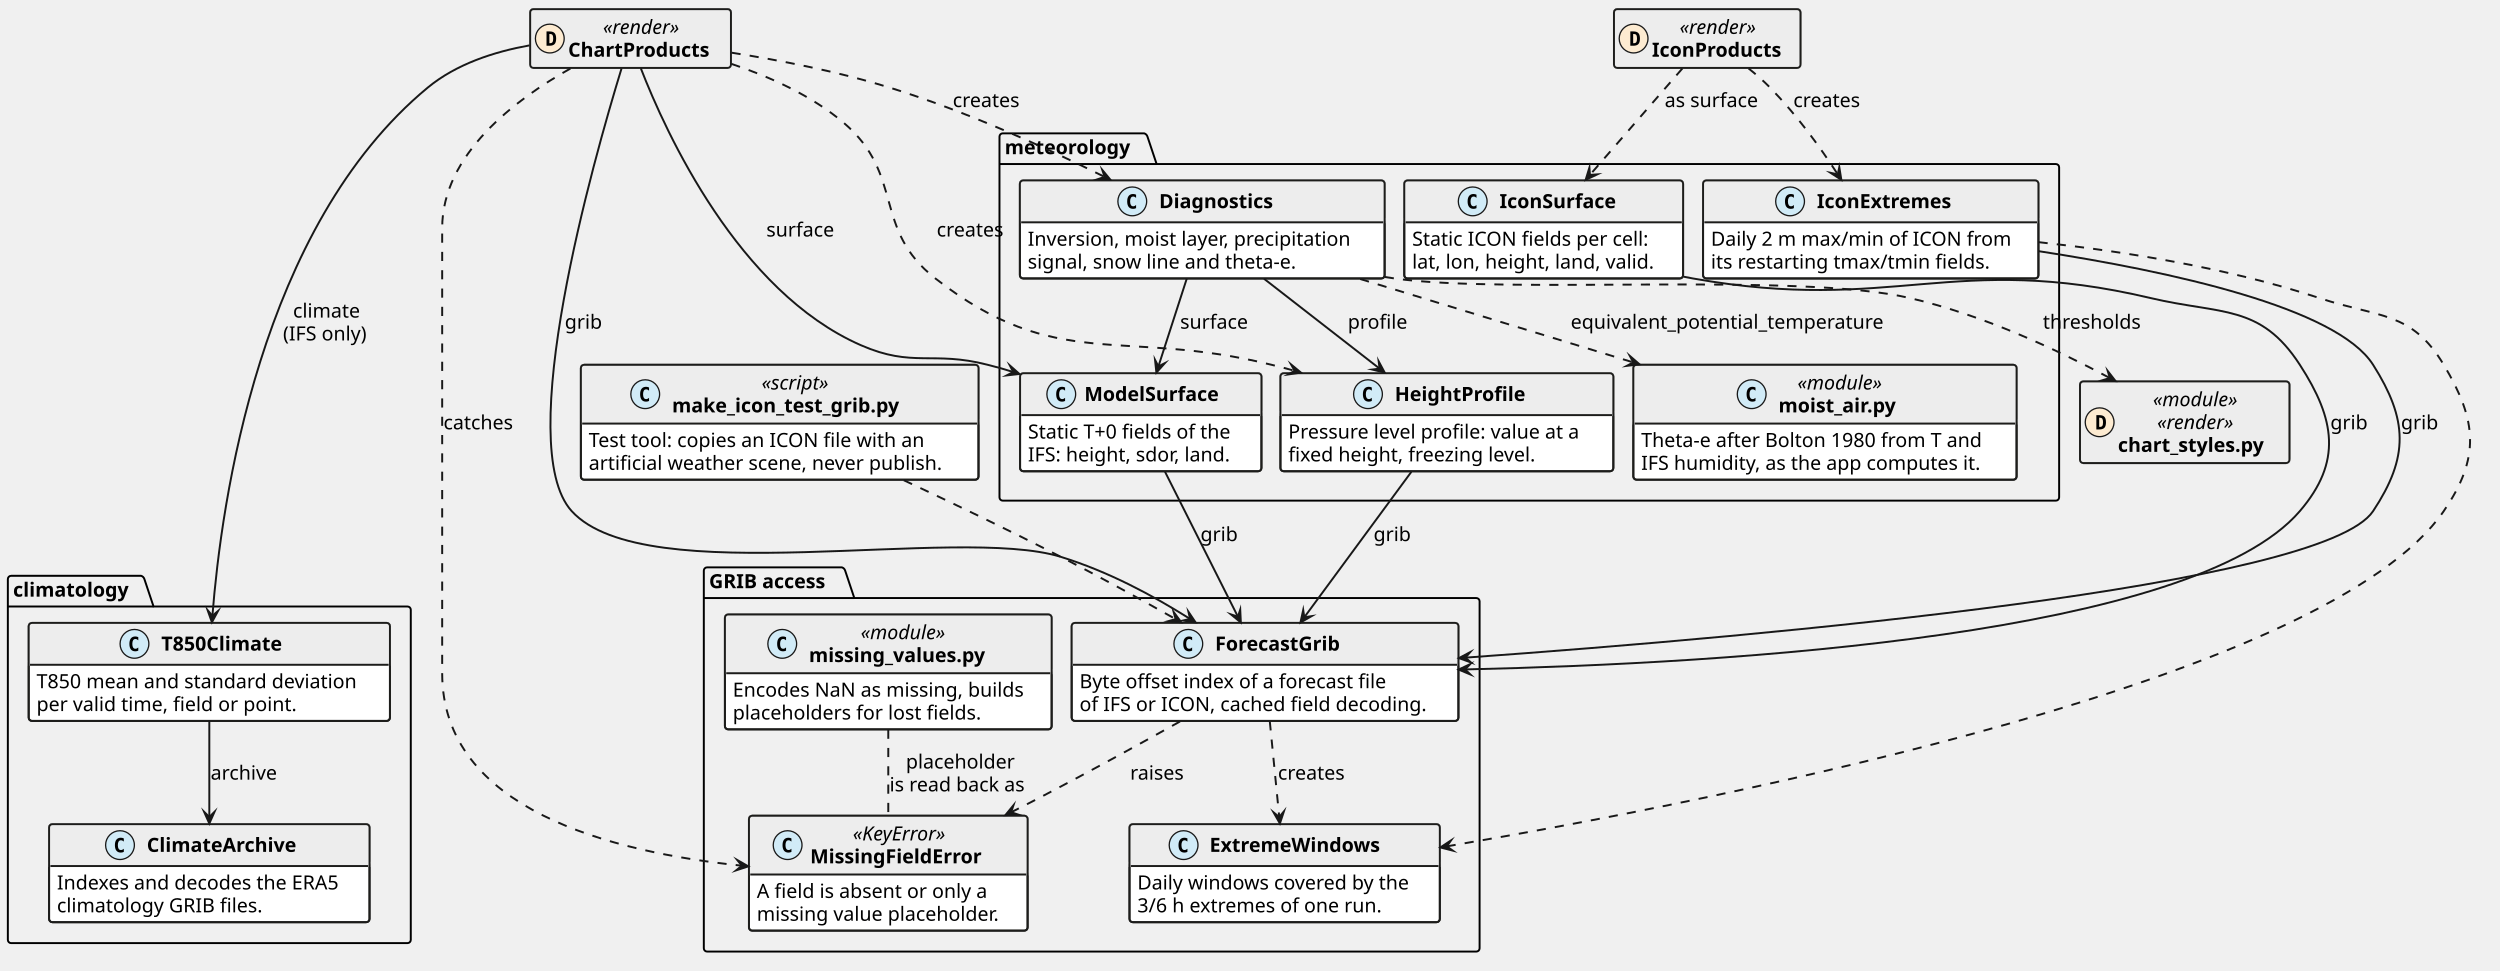
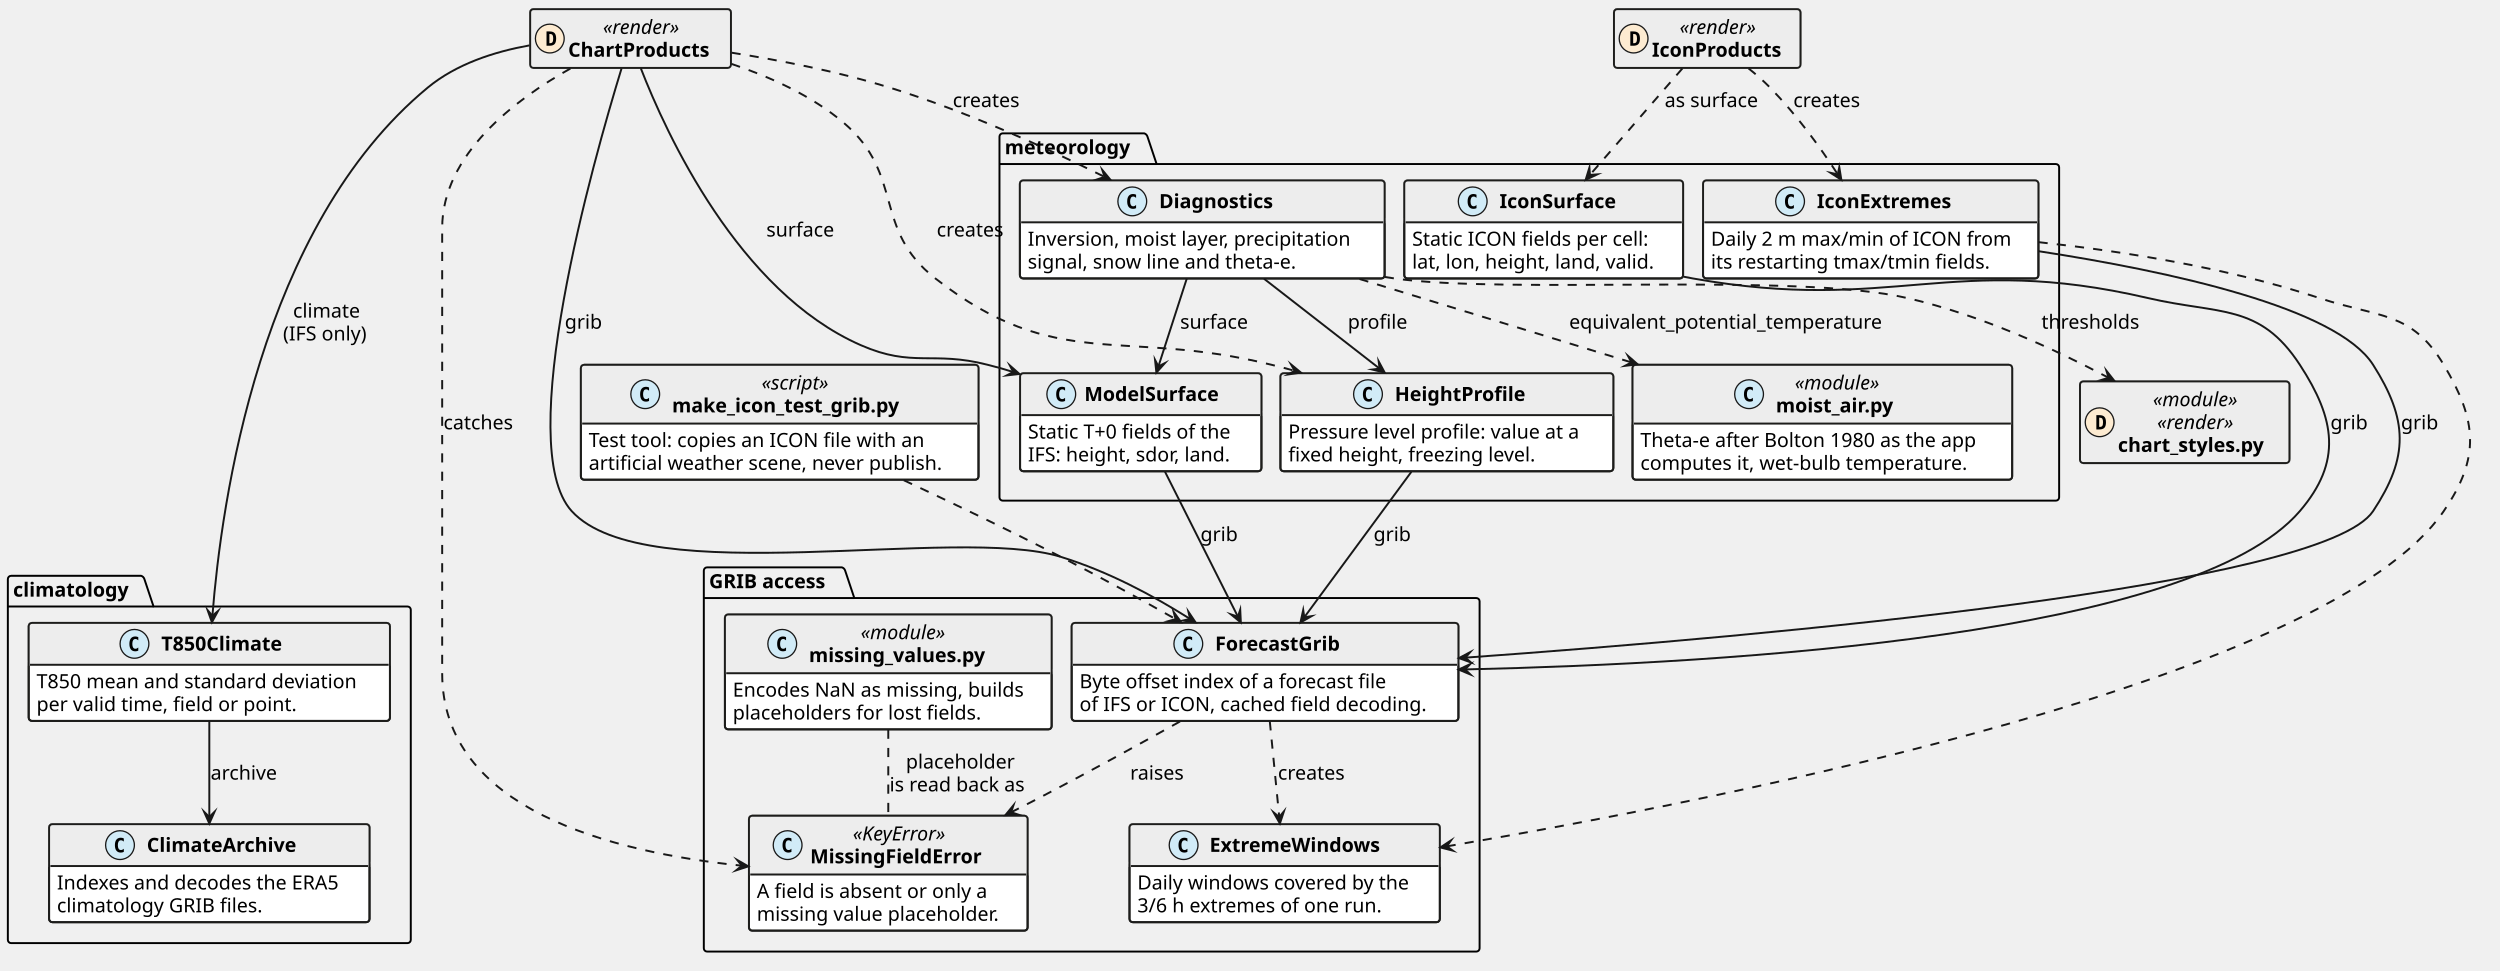
<svg xmlns="http://www.w3.org/2000/svg" version="1.1" data-diagram-type="CLASS" style="width:1911px;height:742px;background:#FFFFFF;" width="1911px" height="742px" viewBox="0 0 1911 742" zoomAndPan="magnify" preserveAspectRatio="none" contentStyleType="text/css">
  <defs />
  <g font-family="sans-serif" lengthAdjust="spacing">
    <g class="cluster" data-qualified-name="GRIB access" id="ent0002" data-source-line="48">
      <path d="M540.5,433.69 L643.534,433.69 A3.75,3.75 0 0 1 646.034,436.19 L653.034,457.151 L1128.5,457.151 A2.5,2.5 0 0 1 1131,459.651 L1131,724.88 A2.5,2.5 0 0 1 1128.5,727.38 L540.5,727.38 A2.5,2.5 0 0 1 538,724.88 L538,436.19 A2.5,2.5 0 0 1 540.5,433.69" style="stroke:#000;stroke-width:1.5;" fill="none" />
      <line x1="538" y1="457.151" x2="653.034" y2="457.151" style="stroke:#000;stroke-width:1.5;" />
      <text x="542" y="449.613" fill="#000" font-size="15" textLength="102.034" font-weight="700">GRIB access</text>
    </g>
    <g class="cluster" data-qualified-name="meteorology" id="ent0007" data-source-line="66">
      <path d="M766.5,101.93 L874.617,101.93 A3.75,3.75 0 0 1 877.117,104.43 L884.117,125.391 L1571.5,125.391 A2.5,2.5 0 0 1 1574,127.891 L1574,380.19 A2.5,2.5 0 0 1 1571.5,382.69 L766.5,382.69 A2.5,2.5 0 0 1 764,380.19 L764,104.43 A2.5,2.5 0 0 1 766.5,101.93" style="stroke:#000;stroke-width:1.5;" fill="none" />
      <line x1="764" y1="125.391" x2="884.117" y2="125.391" style="stroke:#000;stroke-width:1.5;" />
      <text x="768" y="117.853" fill="#000" font-size="15" textLength="107.117" font-weight="700">meteorology</text>
    </g>
    <g class="cluster" data-qualified-name="climatology" id="ent0014" data-source-line="92">
      <path d="M8.5,440.15 L107.864,440.15 A3.75,3.75 0 0 1 110.364,442.65 L117.364,463.611 L311.5,463.611 A2.5,2.5 0 0 1 314,466.111 L314,718.42 A2.5,2.5 0 0 1 311.5,720.92 L8.5,720.92 A2.5,2.5 0 0 1 6,718.42 L6,442.65 A2.5,2.5 0 0 1 8.5,440.15" style="stroke:#000;stroke-width:1.5;" fill="none" />
      <line x1="6" y1="463.611" x2="117.364" y2="463.611" style="stroke:#000;stroke-width:1.5;" />
      <text x="10" y="456.073" fill="#000" font-size="15" textLength="98.364" font-weight="700">climatology</text>
    </g>
    <g class="entity" data-qualified-name="GRIB access.ForecastGrib" id="ent0003" data-source-line="49">
      <rect x="819.18" y="476.15" width="295.645" height="74.922" fill="#FFF" style="stroke:#1D1D1B;stroke-width:1.5;" rx="2.5" ry="2.5" />
      <rect x="819.18" y="476.15" width="295.645" height="32" fill="#EDEDED" style="stroke:#EDEDED;stroke-width:1.5;" rx="2.5" ry="2.5" />
      <rect x="819.18" y="505.65" width="295.645" height="2.5" fill="#EDEDED" style="stroke:#EDEDED;stroke-width:1.5;" />
      <rect x="819.18" y="476.15" width="295.645" height="74.922" fill="none" style="stroke:#1D1D1B;stroke-width:1.5;" rx="2.5" ry="2.5" />
      <ellipse cx="908.341" cy="492.15" rx="11" ry="11" fill="#D1EBF7" style="stroke:#181818;stroke-width:1;" />
      <path d="M911.263,497.338 Q910.747,497.603 910.185,497.728 Q909.622,497.869 908.997,497.869 Q906.778,497.869 905.607,496.416 Q904.45,494.947 904.45,492.197 Q904.45,489.431 905.607,487.978 Q906.778,486.509 908.997,486.509 Q909.622,486.509 910.185,486.65 Q910.763,486.775 911.263,487.041 L911.263,489.447 Q910.7,488.931 910.169,488.697 Q909.653,488.463 909.091,488.463 Q907.919,488.463 907.31,489.4 Q906.7,490.338 906.7,492.197 Q906.7,494.041 907.31,494.978 Q907.919,495.916 909.091,495.916 Q909.653,495.916 910.169,495.681 Q910.7,495.447 911.263,494.931 L911.263,497.338 Z " fill="#000" />
      <text x="928.841" y="497.343" fill="#000" font-size="15" textLength="108.823" font-weight="700">ForecastGrib</text>
      <line x1="820.18" y1="508.15" x2="1113.825" y2="508.15" style="stroke:#1D1D1B;stroke-width:1.5;" />
      <text x="825.18" y="526.073" fill="#000" font-size="15" textLength="254.333">Byte offset index of a forecast file</text>
      <text x="825.18" y="543.534" fill="#000" font-size="15" textLength="283.645">of IFS or ICON, cached field decoding.</text>
    </g>
    <g class="entity" data-qualified-name="GRIB access.ExtremeWindows" id="ent0004" data-source-line="53">
      <rect x="863.39" y="630" width="237.212" height="74.922" fill="#FFF" style="stroke:#1D1D1B;stroke-width:1.5;" rx="2.5" ry="2.5" />
      <rect x="863.39" y="630" width="237.212" height="32" fill="#EDEDED" style="stroke:#EDEDED;stroke-width:1.5;" rx="2.5" ry="2.5" />
      <rect x="863.39" y="659.5" width="237.212" height="2.5" fill="#EDEDED" style="stroke:#EDEDED;stroke-width:1.5;" />
      <rect x="863.39" y="630" width="237.212" height="74.922" fill="none" style="stroke:#1D1D1B;stroke-width:1.5;" rx="2.5" ry="2.5" />
      <ellipse cx="904.739" cy="646" rx="11" ry="11" fill="#D1EBF7" style="stroke:#181818;stroke-width:1;" />
      <path d="M907.66,651.188 Q907.145,651.453 906.582,651.578 Q906.02,651.719 905.395,651.719 Q903.176,651.719 902.004,650.266 Q900.848,648.797 900.848,646.047 Q900.848,643.281 902.004,641.828 Q903.176,640.359 905.395,640.359 Q906.02,640.359 906.582,640.5 Q907.16,640.625 907.66,640.891 L907.66,643.297 Q907.098,642.781 906.567,642.547 Q906.051,642.313 905.489,642.313 Q904.317,642.313 903.707,643.25 Q903.098,644.188 903.098,646.047 Q903.098,647.891 903.707,648.828 Q904.317,649.766 905.489,649.766 Q906.051,649.766 906.567,649.531 Q907.098,649.297 907.66,648.781 L907.66,651.188 Z " fill="#000" />
      <text x="924.594" y="651.193" fill="#000" font-size="15" textLength="146.66" font-weight="700">ExtremeWindows</text>
      <line x1="864.39" y1="662" x2="1099.602" y2="662" style="stroke:#1D1D1B;stroke-width:1.5;" />
      <text x="869.39" y="679.923" fill="#000" font-size="15" textLength="225.212">Daily windows covered by the</text>
      <text x="869.39" y="697.384" fill="#000" font-size="15" textLength="200.845">3/6 h extremes of one run.</text>
    </g>
    <g class="entity" data-qualified-name="GRIB access.MissingFieldError" id="ent0005" data-source-line="57">
      <rect x="572.5" y="623.54" width="213.006" height="87.844" fill="#FFF" style="stroke:#1D1D1B;stroke-width:1.5;" rx="2.5" ry="2.5" />
      <rect x="572.5" y="623.54" width="213.006" height="44.922" fill="#EDEDED" style="stroke:#EDEDED;stroke-width:1.5;" rx="2.5" ry="2.5" />
      <rect x="572.5" y="665.962" width="213.006" height="2.5" fill="#EDEDED" style="stroke:#EDEDED;stroke-width:1.5;" />
      <rect x="572.5" y="623.54" width="213.006" height="87.844" fill="none" style="stroke:#1D1D1B;stroke-width:1.5;" rx="2.5" ry="2.5" />
      <ellipse cx="602.052" cy="646.001" rx="11" ry="11" fill="#D1EBF7" style="stroke:#181818;stroke-width:1;" />
      <path d="M604.974,651.188 Q604.459,651.454 603.896,651.579 Q603.334,651.72 602.709,651.72 Q600.49,651.72 599.318,650.267 Q598.162,648.798 598.162,646.048 Q598.162,643.282 599.318,641.829 Q600.49,640.36 602.709,640.36 Q603.334,640.36 603.896,640.501 Q604.474,640.626 604.974,640.892 L604.974,643.298 Q604.412,642.782 603.881,642.548 Q603.365,642.313 602.802,642.313 Q601.631,642.313 601.021,643.251 Q600.412,644.188 600.412,646.048 Q600.412,647.892 601.021,648.829 Q601.631,649.767 602.802,649.767 Q603.365,649.767 603.881,649.532 Q604.412,649.298 604.974,648.782 L604.974,651.188 Z " fill="#000" />
      <text x="651.894" y="642.463" fill="#000" font-size="15" textLength="83.452" font-style="italic">«KeyError»</text>
      <text x="619.286" y="659.924" fill="#000" font-size="15" textLength="148.667" font-weight="700">MissingFieldError</text>
      <line x1="573.5" y1="668.462" x2="784.506" y2="668.462" style="stroke:#1D1D1B;stroke-width:1.5;" />
      <text x="578.5" y="686.385" fill="#000" font-size="15" textLength="190.627">A field is absent or only a</text>
      <text x="578.5" y="703.846" fill="#000" font-size="15" textLength="201.006">missing value placeholder.</text>
    </g>
    <g class="entity" data-qualified-name="GRIB access.missing_values" id="ent0006" data-source-line="61">
      <rect x="554.12" y="469.69" width="249.759" height="87.844" fill="#FFF" style="stroke:#1D1D1B;stroke-width:1.5;" rx="2.5" ry="2.5" />
      <rect x="554.12" y="469.69" width="249.759" height="44.922" fill="#EDEDED" style="stroke:#EDEDED;stroke-width:1.5;" rx="2.5" ry="2.5" />
      <rect x="554.12" y="512.112" width="249.759" height="2.5" fill="#EDEDED" style="stroke:#EDEDED;stroke-width:1.5;" />
      <rect x="554.12" y="469.69" width="249.759" height="87.844" fill="none" style="stroke:#1D1D1B;stroke-width:1.5;" rx="2.5" ry="2.5" />
      <ellipse cx="597.937" cy="492.151" rx="11" ry="11" fill="#D1EBF7" style="stroke:#181818;stroke-width:1;" />
      <path d="M600.859,497.338 Q600.343,497.604 599.781,497.729 Q599.218,497.87 598.593,497.87 Q596.375,497.87 595.203,496.417 Q594.047,494.948 594.047,492.198 Q594.047,489.432 595.203,487.979 Q596.375,486.51 598.593,486.51 Q599.218,486.51 599.781,486.651 Q600.359,486.776 600.859,487.042 L600.859,489.448 Q600.297,488.932 599.765,488.698 Q599.25,488.463 598.687,488.463 Q597.515,488.463 596.906,489.401 Q596.297,490.338 596.297,492.198 Q596.297,494.042 596.906,494.979 Q597.515,495.917 598.687,495.917 Q599.25,495.917 599.765,495.682 Q600.297,495.448 600.859,494.932 L600.859,497.338 Z " fill="#000" />
      <text x="657.917" y="488.613" fill="#000" font-size="15" textLength="74.568" font-style="italic">«module»</text>
      <text x="618.341" y="506.074" fill="#000" font-size="15" textLength="153.721" font-weight="700">missing_values.py</text>
      <line x1="555.12" y1="514.612" x2="802.879" y2="514.612" style="stroke:#1D1D1B;stroke-width:1.5;" />
      <text x="560.12" y="532.535" fill="#000" font-size="15" textLength="237.759">Encodes NaN as missing, builds</text>
      <text x="560.12" y="549.996" fill="#000" font-size="15" textLength="202.859">placeholders for lost fields.</text>
    </g>
    <g class="entity" data-qualified-name="meteorology.ModelSurface" id="ent0008" data-source-line="67">
      <rect x="779.75" y="285.31" width="184.493" height="74.922" fill="#FFF" style="stroke:#1D1D1B;stroke-width:1.5;" rx="2.5" ry="2.5" />
      <rect x="779.75" y="285.31" width="184.493" height="32" fill="#EDEDED" style="stroke:#EDEDED;stroke-width:1.5;" rx="2.5" ry="2.5" />
      <rect x="779.75" y="314.81" width="184.493" height="2.5" fill="#EDEDED" style="stroke:#EDEDED;stroke-width:1.5;" />
      <rect x="779.75" y="285.31" width="184.493" height="74.922" fill="none" style="stroke:#1D1D1B;stroke-width:1.5;" rx="2.5" ry="2.5" />
      <ellipse cx="811.227" cy="301.31" rx="11" ry="11" fill="#D1EBF7" style="stroke:#181818;stroke-width:1;" />
      <path d="M814.149,306.498 Q813.634,306.763 813.071,306.888 Q812.509,307.029 811.884,307.029 Q809.665,307.029 808.493,305.576 Q807.337,304.107 807.337,301.357 Q807.337,298.591 808.493,297.138 Q809.665,295.669 811.884,295.669 Q812.509,295.669 813.071,295.81 Q813.649,295.935 814.149,296.201 L814.149,298.607 Q813.587,298.091 813.055,297.857 Q812.54,297.623 811.977,297.623 Q810.805,297.623 810.196,298.56 Q809.587,299.498 809.587,301.357 Q809.587,303.201 810.196,304.138 Q810.805,305.076 811.977,305.076 Q812.54,305.076 813.055,304.841 Q813.587,304.607 814.149,304.091 L814.149,306.498 Z " fill="#000" />
      <text x="828.889" y="306.503" fill="#000" font-size="15" textLength="115.876" font-weight="700">ModelSurface</text>
      <line x1="780.75" y1="317.31" x2="963.243" y2="317.31" style="stroke:#1D1D1B;stroke-width:1.5;" />
      <text x="785.75" y="335.233" fill="#000" font-size="15" textLength="172.493">Static T+0 fields of the</text>
      <text x="785.75" y="352.694" fill="#000" font-size="15" textLength="169.116">IFS: height, sdor, land.</text>
    </g>
    <g class="entity" data-qualified-name="meteorology.IconSurface" id="ent0009" data-source-line="71">
      <rect x="1073.43" y="137.93" width="213.13" height="74.922" fill="#FFF" style="stroke:#1D1D1B;stroke-width:1.5;" rx="2.5" ry="2.5" />
      <rect x="1073.43" y="137.93" width="213.13" height="32" fill="#EDEDED" style="stroke:#EDEDED;stroke-width:1.5;" rx="2.5" ry="2.5" />
      <rect x="1073.43" y="167.43" width="213.13" height="2.5" fill="#EDEDED" style="stroke:#EDEDED;stroke-width:1.5;" />
      <rect x="1073.43" y="137.93" width="213.13" height="74.922" fill="none" style="stroke:#1D1D1B;stroke-width:1.5;" rx="2.5" ry="2.5" />
      <ellipse cx="1125.721" cy="153.93" rx="11" ry="11" fill="#D1EBF7" style="stroke:#181818;stroke-width:1;" />
      <path d="M1128.643,159.117 Q1128.127,159.383 1127.565,159.508 Q1127.002,159.649 1126.377,159.649 Q1124.158,159.649 1122.986,158.196 Q1121.83,156.727 1121.83,153.977 Q1121.83,151.211 1122.986,149.758 Q1124.158,148.289 1126.377,148.289 Q1127.002,148.289 1127.565,148.43 Q1128.143,148.555 1128.643,148.821 L1128.643,151.227 Q1128.08,150.711 1127.549,150.477 Q1127.033,150.242 1126.471,150.242 Q1125.299,150.242 1124.69,151.18 Q1124.08,152.117 1124.08,153.977 Q1124.08,155.821 1124.69,156.758 Q1125.299,157.696 1126.471,157.696 Q1127.033,157.696 1127.549,157.461 Q1128.08,157.227 1128.643,156.711 L1128.643,159.117 Z " fill="#000" />
      <text x="1146.221" y="159.123" fill="#000" font-size="15" textLength="100.049" font-weight="700">IconSurface</text>
      <line x1="1074.43" y1="169.93" x2="1285.56" y2="169.93" style="stroke:#1D1D1B;stroke-width:1.5;" />
      <text x="1079.43" y="187.853" fill="#000" font-size="15" textLength="195.85">Static ICON fields per cell:</text>
      <text x="1079.43" y="205.314" fill="#000" font-size="15" textLength="201.13">lat, lon, height, land, valid.</text>
    </g>
    <g class="entity" data-qualified-name="meteorology.HeightProfile" id="ent0010" data-source-line="75">
      <rect x="978.76" y="285.31" width="254.483" height="74.922" fill="#FFF" style="stroke:#1D1D1B;stroke-width:1.5;" rx="2.5" ry="2.5" />
      <rect x="978.76" y="285.31" width="254.483" height="32" fill="#EDEDED" style="stroke:#EDEDED;stroke-width:1.5;" rx="2.5" ry="2.5" />
      <rect x="978.76" y="314.81" width="254.483" height="2.5" fill="#EDEDED" style="stroke:#EDEDED;stroke-width:1.5;" />
      <rect x="978.76" y="285.31" width="254.483" height="74.922" fill="none" style="stroke:#1D1D1B;stroke-width:1.5;" rx="2.5" ry="2.5" />
      <ellipse cx="1045.685" cy="301.31" rx="11" ry="11" fill="#D1EBF7" style="stroke:#181818;stroke-width:1;" />
      <path d="M1048.606,306.498 Q1048.091,306.763 1047.528,306.888 Q1046.966,307.029 1046.341,307.029 Q1044.122,307.029 1042.95,305.576 Q1041.794,304.107 1041.794,301.357 Q1041.794,298.591 1042.95,297.138 Q1044.122,295.669 1046.341,295.669 Q1046.966,295.669 1047.528,295.81 Q1048.106,295.935 1048.606,296.201 L1048.606,298.607 Q1048.044,298.091 1047.513,297.857 Q1046.997,297.623 1046.435,297.623 Q1045.263,297.623 1044.653,298.56 Q1044.044,299.498 1044.044,301.357 Q1044.044,303.201 1044.653,304.138 Q1045.263,305.076 1046.435,305.076 Q1046.997,305.076 1047.513,304.841 Q1048.044,304.607 1048.606,304.091 L1048.606,306.498 Z " fill="#000" />
      <text x="1066.185" y="306.503" fill="#000" font-size="15" textLength="112.134" font-weight="700">HeightProfile</text>
      <line x1="979.76" y1="317.31" x2="1232.243" y2="317.31" style="stroke:#1D1D1B;stroke-width:1.5;" />
      <text x="984.76" y="335.233" fill="#000" font-size="15" textLength="242.483">Pressure level profile: value at a</text>
      <text x="984.76" y="352.694" fill="#000" font-size="15" textLength="205.371">fixed height, freezing level.</text>
    </g>
    <g class="entity" data-qualified-name="meteorology.Diagnostics" id="ent0011" data-source-line="79">
      <rect x="779.59" y="137.93" width="278.821" height="74.922" fill="#FFF" style="stroke:#1D1D1B;stroke-width:1.5;" rx="2.5" ry="2.5" />
      <rect x="779.59" y="137.93" width="278.821" height="32" fill="#EDEDED" style="stroke:#EDEDED;stroke-width:1.5;" rx="2.5" ry="2.5" />
      <rect x="779.59" y="167.43" width="278.821" height="2.5" fill="#EDEDED" style="stroke:#EDEDED;stroke-width:1.5;" />
      <rect x="779.59" y="137.93" width="278.821" height="74.922" fill="none" style="stroke:#1D1D1B;stroke-width:1.5;" rx="2.5" ry="2.5" />
      <ellipse cx="865.503" cy="153.93" rx="11" ry="11" fill="#D1EBF7" style="stroke:#181818;stroke-width:1;" />
      <path d="M868.424,159.117 Q867.909,159.383 867.346,159.508 Q866.784,159.649 866.159,159.649 Q863.94,159.649 862.768,158.196 Q861.612,156.727 861.612,153.977 Q861.612,151.211 862.768,149.758 Q863.94,148.289 866.159,148.289 Q866.784,148.289 867.346,148.43 Q867.924,148.555 868.424,148.821 L868.424,151.227 Q867.862,150.711 867.331,150.477 Q866.815,150.242 866.253,150.242 Q865.081,150.242 864.471,151.18 Q863.862,152.117 863.862,153.977 Q863.862,155.821 864.471,156.758 Q865.081,157.696 866.253,157.696 Q866.815,157.696 867.331,157.461 Q867.862,157.227 868.424,156.711 L868.424,159.117 Z " fill="#000" />
      <text x="886.003" y="159.123" fill="#000" font-size="15" textLength="98.496" font-weight="700">Diagnostics</text>
      <line x1="780.59" y1="169.93" x2="1057.411" y2="169.93" style="stroke:#1D1D1B;stroke-width:1.5;" />
      <text x="785.59" y="187.853" fill="#000" font-size="15" textLength="266.821">Inversion, moist layer, precipitation</text>
      <text x="785.59" y="205.314" fill="#000" font-size="15" textLength="221.367">signal, snow line and theta-e.</text>
    </g>
    <g class="entity" data-qualified-name="meteorology.moist_air" id="ent0012" data-source-line="83">
-       <rect x="1248.52" y="278.85" width="292.964" height="87.844" fill="#FFF" style="stroke:#1D1D1B;stroke-width:1.5;" rx="2.5" ry="2.5" />
-       <rect x="1248.52" y="278.85" width="292.964" height="44.922" fill="#EDEDED" style="stroke:#EDEDED;stroke-width:1.5;" rx="2.5" ry="2.5" />
-       <rect x="1248.52" y="321.272" width="292.964" height="2.5" fill="#EDEDED" style="stroke:#EDEDED;stroke-width:1.5;" />
-       <rect x="1248.52" y="278.85" width="292.964" height="87.844" fill="none" style="stroke:#1D1D1B;stroke-width:1.5;" rx="2.5" ry="2.5" />
-       <ellipse cx="1338.977" cy="301.311" rx="11" ry="11" fill="#D1EBF7" style="stroke:#181818;stroke-width:1;" />
-       <path d="M1341.899,306.498 Q1341.384,306.764 1340.821,306.889 Q1340.259,307.03 1339.634,307.03 Q1337.415,307.03 1336.243,305.577 Q1335.087,304.108 1335.087,301.358 Q1335.087,298.592 1336.243,297.139 Q1337.415,295.67 1339.634,295.67 Q1340.259,295.67 1340.821,295.811 Q1341.399,295.936 1341.899,296.202 L1341.899,298.608 Q1341.337,298.092 1340.805,297.858 Q1340.29,297.623 1339.727,297.623 Q1338.555,297.623 1337.946,298.561 Q1337.337,299.498 1337.337,301.358 Q1337.337,303.202 1337.946,304.139 Q1338.555,305.077 1339.727,305.077 Q1340.29,305.077 1340.805,304.842 Q1341.337,304.608 1341.899,304.092 L1341.899,306.498 Z " fill="#000" />
-       <text x="1373.968" y="297.773" fill="#000" font-size="15" textLength="74.568" font-style="italic">«module»</text>
-       <text x="1359.477" y="315.234" fill="#000" font-size="15" textLength="103.55" font-weight="700">moist_air.py</text>
-       <line x1="1249.52" y1="323.772" x2="1540.484" y2="323.772" style="stroke:#1D1D1B;stroke-width:1.5;" />
-       <text x="1254.52" y="341.695" fill="#000" font-size="15" textLength="280.964">Theta-e after Bolton 1980 from T and</text>
-       <text x="1254.52" y="359.156" fill="#000" font-size="15" textLength="280.854">IFS humidity, as the app computes it.</text>
+       <rect x="1247.9" y="278.85" width="290.203" height="87.844" fill="#FFF" style="stroke:#1D1D1B;stroke-width:1.5;" rx="2.5" ry="2.5" />
+       <rect x="1247.9" y="278.85" width="290.203" height="44.922" fill="#EDEDED" style="stroke:#EDEDED;stroke-width:1.5;" rx="2.5" ry="2.5" />
+       <rect x="1247.9" y="321.272" width="290.203" height="2.5" fill="#EDEDED" style="stroke:#EDEDED;stroke-width:1.5;" />
+       <rect x="1247.9" y="278.85" width="290.203" height="87.844" fill="none" style="stroke:#1D1D1B;stroke-width:1.5;" rx="2.5" ry="2.5" />
+       <ellipse cx="1336.977" cy="301.311" rx="11" ry="11" fill="#D1EBF7" style="stroke:#181818;stroke-width:1;" />
+       <path d="M1339.899,306.498 Q1339.383,306.764 1338.82,306.889 Q1338.258,307.03 1337.633,307.03 Q1335.414,307.03 1334.242,305.577 Q1333.086,304.108 1333.086,301.358 Q1333.086,298.592 1334.242,297.139 Q1335.414,295.67 1337.633,295.67 Q1338.258,295.67 1338.82,295.811 Q1339.399,295.936 1339.899,296.202 L1339.899,298.608 Q1339.336,298.092 1338.805,297.858 Q1338.289,297.623 1337.727,297.623 Q1336.555,297.623 1335.945,298.561 Q1335.336,299.498 1335.336,301.358 Q1335.336,303.202 1335.945,304.139 Q1336.555,305.077 1337.727,305.077 Q1338.289,305.077 1338.805,304.842 Q1339.336,304.608 1339.899,304.092 L1339.899,306.498 Z " fill="#000" />
+       <text x="1371.968" y="297.773" fill="#000" font-size="15" textLength="74.568" font-style="italic">«module»</text>
+       <text x="1357.477" y="315.234" fill="#000" font-size="15" textLength="103.55" font-weight="700">moist_air.py</text>
+       <line x1="1248.9" y1="323.772" x2="1537.103" y2="323.772" style="stroke:#1D1D1B;stroke-width:1.5;" />
+       <text x="1253.9" y="341.695" fill="#000" font-size="15" textLength="278.203">Theta-e after Bolton 1980 as the app</text>
+       <text x="1253.9" y="359.156" fill="#000" font-size="15" textLength="268">computes it, wet-bulb temperature.</text>
    </g>
    <g class="entity" data-qualified-name="meteorology.IconExtremes" id="ent0013" data-source-line="87">
      <rect x="1301.82" y="137.93" width="256.358" height="74.922" fill="#FFF" style="stroke:#1D1D1B;stroke-width:1.5;" rx="2.5" ry="2.5" />
      <rect x="1301.82" y="137.93" width="256.358" height="32" fill="#EDEDED" style="stroke:#EDEDED;stroke-width:1.5;" rx="2.5" ry="2.5" />
      <rect x="1301.82" y="167.43" width="256.358" height="2.5" fill="#EDEDED" style="stroke:#EDEDED;stroke-width:1.5;" />
      <rect x="1301.82" y="137.93" width="256.358" height="74.922" fill="none" style="stroke:#1D1D1B;stroke-width:1.5;" rx="2.5" ry="2.5" />
      <ellipse cx="1368.323" cy="153.93" rx="11" ry="11" fill="#D1EBF7" style="stroke:#181818;stroke-width:1;" />
      <path d="M1371.245,159.117 Q1370.73,159.383 1370.167,159.508 Q1369.605,159.649 1368.98,159.649 Q1366.761,159.649 1365.589,158.196 Q1364.433,156.727 1364.433,153.977 Q1364.433,151.211 1365.589,149.758 Q1366.761,148.289 1368.98,148.289 Q1369.605,148.289 1370.167,148.43 Q1370.745,148.555 1371.245,148.821 L1371.245,151.227 Q1370.683,150.711 1370.152,150.477 Q1369.636,150.242 1369.073,150.242 Q1367.902,150.242 1367.292,151.18 Q1366.683,152.117 1366.683,153.977 Q1366.683,155.821 1367.292,156.758 Q1367.902,157.696 1369.073,157.696 Q1369.636,157.696 1370.152,157.461 Q1370.683,157.227 1371.245,156.711 L1371.245,159.117 Z " fill="#000" />
      <text x="1388.823" y="159.123" fill="#000" font-size="15" textLength="114.851" font-weight="700">IconExtremes</text>
      <line x1="1302.82" y1="169.93" x2="1557.178" y2="169.93" style="stroke:#1D1D1B;stroke-width:1.5;" />
      <text x="1307.82" y="187.853" fill="#000" font-size="15" textLength="244.358">Daily 2 m max/min of ICON from</text>
      <text x="1307.82" y="205.314" fill="#000" font-size="15" textLength="228.428">its restarting tmax/tmin fields.</text>
    </g>
    <g class="entity" data-qualified-name="climatology.ClimateArchive" id="ent0015" data-source-line="93">
      <rect x="37.52" y="630" width="244.954" height="74.922" fill="#FFF" style="stroke:#1D1D1B;stroke-width:1.5;" rx="2.5" ry="2.5" />
      <rect x="37.52" y="630" width="244.954" height="32" fill="#EDEDED" style="stroke:#EDEDED;stroke-width:1.5;" rx="2.5" ry="2.5" />
      <rect x="37.52" y="659.5" width="244.954" height="2.5" fill="#EDEDED" style="stroke:#EDEDED;stroke-width:1.5;" />
      <rect x="37.52" y="630" width="244.954" height="74.922" fill="none" style="stroke:#1D1D1B;stroke-width:1.5;" rx="2.5" ry="2.5" />
      <ellipse cx="91.719" cy="646" rx="11" ry="11" fill="#D1EBF7" style="stroke:#181818;stroke-width:1;" />
      <path d="M94.641,651.188 Q94.125,651.453 93.562,651.578 Q93,651.719 92.375,651.719 Q90.156,651.719 88.984,650.266 Q87.828,648.797 87.828,646.047 Q87.828,643.281 88.984,641.828 Q90.156,640.359 92.375,640.359 Q93,640.359 93.562,640.5 Q94.141,640.625 94.641,640.891 L94.641,643.297 Q94.078,642.781 93.547,642.547 Q93.031,642.313 92.469,642.313 Q91.297,642.313 90.687,643.25 Q90.078,644.188 90.078,646.047 Q90.078,647.891 90.687,648.828 Q91.297,649.766 92.469,649.766 Q93.031,649.766 93.547,649.531 Q94.078,649.297 94.641,648.781 L94.641,651.188 Z " fill="#000" />
      <text x="112.219" y="651.193" fill="#000" font-size="15" textLength="128.057" font-weight="700">ClimateArchive</text>
      <line x1="38.52" y1="662" x2="281.474" y2="662" style="stroke:#1D1D1B;stroke-width:1.5;" />
      <text x="43.52" y="679.923" fill="#000" font-size="15" textLength="232.954">Indexes and decodes the ERA5</text>
      <text x="43.52" y="697.384" fill="#000" font-size="15" textLength="168.911">climatology GRIB files.</text>
    </g>
    <g class="entity" data-qualified-name="climatology.T850Climate" id="ent0016" data-source-line="97">
      <rect x="21.93" y="476.15" width="276.141" height="74.922" fill="#FFF" style="stroke:#1D1D1B;stroke-width:1.5;" rx="2.5" ry="2.5" />
      <rect x="21.93" y="476.15" width="276.141" height="32" fill="#EDEDED" style="stroke:#EDEDED;stroke-width:1.5;" rx="2.5" ry="2.5" />
      <rect x="21.93" y="505.65" width="276.141" height="2.5" fill="#EDEDED" style="stroke:#EDEDED;stroke-width:1.5;" />
      <rect x="21.93" y="476.15" width="276.141" height="74.922" fill="none" style="stroke:#1D1D1B;stroke-width:1.5;" rx="2.5" ry="2.5" />
      <ellipse cx="102.785" cy="492.15" rx="11" ry="11" fill="#D1EBF7" style="stroke:#181818;stroke-width:1;" />
      <path d="M105.707,497.338 Q105.191,497.603 104.629,497.728 Q104.066,497.869 103.441,497.869 Q101.223,497.869 100.051,496.416 Q98.895,494.947 98.895,492.197 Q98.895,489.431 100.051,487.978 Q101.223,486.509 103.441,486.509 Q104.066,486.509 104.629,486.65 Q105.207,486.775 105.707,487.041 L105.707,489.447 Q105.145,488.931 104.613,488.697 Q104.098,488.463 103.535,488.463 Q102.363,488.463 101.754,489.4 Q101.145,490.338 101.145,492.197 Q101.145,494.041 101.754,494.978 Q102.363,495.916 103.535,495.916 Q104.098,495.916 104.613,495.681 Q105.145,495.447 105.707,494.931 L105.707,497.338 Z " fill="#000" />
      <text x="123.285" y="497.343" fill="#000" font-size="15" textLength="105.93" font-weight="700">T850Climate</text>
      <line x1="22.93" y1="508.15" x2="297.071" y2="508.15" style="stroke:#1D1D1B;stroke-width:1.5;" />
      <text x="27.93" y="526.073" fill="#000" font-size="15" textLength="264.141">T850 mean and standard deviation</text>
      <text x="27.93" y="543.534" fill="#000" font-size="15" textLength="214.072">per valid time, field or point.</text>
    </g>
    <g class="entity" data-qualified-name="make_test" id="ent0001" data-source-line="44">
      <rect x="444.02" y="278.85" width="303.951" height="87.844" fill="#FFF" style="stroke:#1D1D1B;stroke-width:1.5;" rx="2.5" ry="2.5" />
      <rect x="444.02" y="278.85" width="303.951" height="44.922" fill="#EDEDED" style="stroke:#EDEDED;stroke-width:1.5;" rx="2.5" ry="2.5" />
      <rect x="444.02" y="321.272" width="303.951" height="2.5" fill="#EDEDED" style="stroke:#EDEDED;stroke-width:1.5;" />
      <rect x="444.02" y="278.85" width="303.951" height="87.844" fill="none" style="stroke:#1D1D1B;stroke-width:1.5;" rx="2.5" ry="2.5" />
      <ellipse cx="493.202" cy="301.311" rx="11" ry="11" fill="#D1EBF7" style="stroke:#181818;stroke-width:1;" />
      <path d="M496.124,306.498 Q495.608,306.764 495.045,306.889 Q494.483,307.03 493.858,307.03 Q491.639,307.03 490.467,305.577 Q489.311,304.108 489.311,301.358 Q489.311,298.592 490.467,297.139 Q491.639,295.67 493.858,295.67 Q494.483,295.67 495.045,295.811 Q495.624,295.936 496.124,296.202 L496.124,298.608 Q495.561,298.092 495.03,297.858 Q494.514,297.623 493.952,297.623 Q492.78,297.623 492.17,298.561 Q491.561,299.498 491.561,301.358 Q491.561,303.202 492.17,304.139 Q492.78,305.077 493.952,305.077 Q494.514,305.077 495.03,304.842 Q495.561,304.608 496.124,304.092 L496.124,306.498 Z " fill="#000" />
      <text x="582.168" y="297.773" fill="#000" font-size="15" textLength="60.154" font-style="italic">«script»</text>
      <text x="513.702" y="315.234" fill="#000" font-size="15" textLength="197.087" font-weight="700">make_icon_test_grib.py</text>
      <line x1="445.02" y1="323.772" x2="746.971" y2="323.772" style="stroke:#1D1D1B;stroke-width:1.5;" />
      <text x="450.02" y="341.695" fill="#000" font-size="15" textLength="277.068">Test tool: copies an ICON file with an</text>
      <text x="450.02" y="359.156" fill="#000" font-size="15" textLength="291.951">artificial weather scene, never publish.</text>
    </g>
    <g class="entity" data-qualified-name="chart_styles" id="ent0017" data-source-line="102">
      <rect x="1589.95" y="291.58" width="160.093" height="62.383" fill="#FFF" style="stroke:#1D1D1B;stroke-width:1.5;" rx="2.5" ry="2.5" />
      <rect x="1589.95" y="291.58" width="160.093" height="62.383" fill="#EDEDED" style="stroke:#EDEDED;stroke-width:1.5;" rx="2.5" ry="2.5" />
      <rect x="1589.95" y="351.463" width="160.093" height="2.5" fill="#EDEDED" style="stroke:#EDEDED;stroke-width:1.5;" />
      <rect x="1589.95" y="291.58" width="160.093" height="62.383" fill="none" style="stroke:#1D1D1B;stroke-width:1.5;" rx="2.5" ry="2.5" />
      <ellipse cx="1604.95" cy="322.771" rx="11" ry="11" fill="#FDEBD1" style="stroke:#181818;stroke-width:1;" />
      <path d="M1604.622,319.287 L1604.622,326.318 L1605.2,326.318 Q1606.481,326.318 1607.013,325.521 Q1607.559,324.725 1607.559,322.787 Q1607.559,320.881 1607.013,320.084 Q1606.481,319.287 1605.2,319.287 L1604.622,319.287 Z M1602.45,317.334 L1604.763,317.334 Q1607.45,317.334 1608.622,318.615 Q1609.809,319.896 1609.809,322.787 Q1609.809,325.693 1608.622,326.99 Q1607.45,328.271 1604.763,328.271 L1602.45,328.271 L1602.45,317.334 Z " fill="#000" />
      <text x="1645.713" y="310.503" fill="#000" font-size="15" textLength="74.568" font-style="italic">«module»</text>
      <text x="1648.91" y="327.964" fill="#000" font-size="15" textLength="68.174" font-style="italic">«render»</text>
      <text x="1618.95" y="345.425" fill="#000" font-size="15" textLength="128.093" font-weight="700">chart_styles.py</text>
    </g>
    <g class="entity" data-qualified-name="ChartProducts" id="ent0018" data-source-line="103">
      <rect x="405.26" y="7" width="153.479" height="44.922" fill="#FFF" style="stroke:#1D1D1B;stroke-width:1.5;" rx="2.5" ry="2.5" />
      <rect x="405.26" y="7" width="153.479" height="44.922" fill="#EDEDED" style="stroke:#EDEDED;stroke-width:1.5;" rx="2.5" ry="2.5" />
      <rect x="405.26" y="49.422" width="153.479" height="2.5" fill="#EDEDED" style="stroke:#EDEDED;stroke-width:1.5;" />
      <rect x="405.26" y="7" width="153.479" height="44.922" fill="none" style="stroke:#1D1D1B;stroke-width:1.5;" rx="2.5" ry="2.5" />
      <ellipse cx="420.26" cy="29.461" rx="11" ry="11" fill="#FDEBD1" style="stroke:#181818;stroke-width:1;" />
      <path d="M419.932,25.977 L419.932,33.008 L420.51,33.008 Q421.791,33.008 422.323,32.211 Q422.869,31.414 422.869,29.477 Q422.869,27.57 422.323,26.773 Q421.791,25.977 420.51,25.977 L419.932,25.977 Z M417.76,24.023 L420.073,24.023 Q422.76,24.023 423.932,25.305 Q425.119,26.586 425.119,29.477 Q425.119,32.383 423.932,33.68 Q422.76,34.961 420.073,34.961 L417.76,34.961 L417.76,24.023 Z " fill="#000" />
      <text x="460.913" y="25.923" fill="#000" font-size="15" textLength="68.174" font-style="italic">«render»</text>
      <text x="434.26" y="43.384" fill="#000" font-size="15" textLength="121.479" font-weight="700">ChartProducts</text>
    </g>
    <g class="entity" data-qualified-name="IconProducts" id="ent0019" data-source-line="104">
      <rect x="1233.72" y="7" width="142.559" height="44.922" fill="#FFF" style="stroke:#1D1D1B;stroke-width:1.5;" rx="2.5" ry="2.5" />
      <rect x="1233.72" y="7" width="142.559" height="44.922" fill="#EDEDED" style="stroke:#EDEDED;stroke-width:1.5;" rx="2.5" ry="2.5" />
      <rect x="1233.72" y="49.422" width="142.559" height="2.5" fill="#EDEDED" style="stroke:#EDEDED;stroke-width:1.5;" />
      <rect x="1233.72" y="7" width="142.559" height="44.922" fill="none" style="stroke:#1D1D1B;stroke-width:1.5;" rx="2.5" ry="2.5" />
      <ellipse cx="1248.72" cy="29.461" rx="11" ry="11" fill="#FDEBD1" style="stroke:#181818;stroke-width:1;" />
      <path d="M1248.392,25.977 L1248.392,33.008 L1248.97,33.008 Q1250.251,33.008 1250.783,32.211 Q1251.329,31.414 1251.329,29.477 Q1251.329,27.57 1250.783,26.773 Q1250.251,25.977 1248.97,25.977 L1248.392,25.977 Z M1246.22,24.023 L1248.533,24.023 Q1251.22,24.023 1252.392,25.305 Q1253.579,26.586 1253.579,29.477 Q1253.579,32.383 1252.392,33.68 Q1251.22,34.961 1248.533,34.961 L1246.22,34.961 L1246.22,24.023 Z " fill="#000" />
      <text x="1283.913" y="25.923" fill="#000" font-size="15" textLength="68.174" font-style="italic">«render»</text>
      <text x="1262.72" y="43.384" fill="#000" font-size="15" textLength="110.559" font-weight="700">IconProducts</text>
    </g>
    <g class="link" data-entity-1="ent0018" data-entity-2="ent0003" id="lnk20" data-source-line="105" data-link-type="dependency">
      <path d="M475.1,52.35 C453.55,122.61 391.59,340.84 437,390.69 C493.21,452.41 731.27,400.96 811,425.69 C847.42,436.99 880.626,454.84 909.686,473.1" style="stroke:#181818;stroke-width:1.5;" fill="none" id="ChartProducts-to-ForecastGrib" codeLine="105" />
      <polygon points="913.92,475.76,908.428,467.585,909.686,473.1,904.171,474.359,913.92,475.76" fill="#181818" style="stroke:#181818;stroke-width:1.5;stroke-linejoin:miter;stroke-miterlimit:10;" />
      <text x="431.71" y="251.273" fill="#000" font-size="15" textLength="29.377">grib</text>
    </g>
    <g class="link" data-entity-1="ent0018" data-entity-2="ent0008" id="lnk21" data-source-line="106" data-link-type="dependency">
      <path d="M489.8,52.11 C509.08,101.78 564.35,222.8 658,263.85 C697.95,281.36 712.76,267.95 755,278.85 C762.96,280.9 766.373,281.781 774.523,284.361" style="stroke:#181818;stroke-width:1.5;" fill="none" id="ChartProducts-to-ModelSurface" codeLine="106" />
      <polygon points="779.29,285.87,771.917,279.34,774.523,284.361,769.502,286.967,779.29,285.87" fill="#181818" style="stroke:#181818;stroke-width:1.5;stroke-linejoin:miter;stroke-miterlimit:10;" />
      <text x="585.77" y="180.813" fill="#000" font-size="15" textLength="55.437">surface</text>
    </g>
    <g class="link" data-entity-1="ent0018" data-entity-2="ent0016" id="lnk22" data-source-line="107" data-link-type="dependency">
      <path d="M404.81,34.68 C377.76,39.53 348.74,48.97 327,66.93 C198.33,173.24 169.13,384.285 162.37,470.695" style="stroke:#181818;stroke-width:1.5;" fill="none" id="ChartProducts-to-T850Climate" codeLine="107" />
      <polygon points="161.98,475.68,166.67,467.019,162.37,470.695,158.694,466.395,161.98,475.68" fill="#181818" style="stroke:#181818;stroke-width:1.5;stroke-linejoin:miter;stroke-miterlimit:10;" />
      <text x="223.969" y="242.773" fill="#000" font-size="15" textLength="55.496">climate</text>
      <text x="216.33" y="260.234" fill="#000" font-size="15" textLength="70.774">(IFS only)</text>
    </g>
    <g class="link" data-entity-1="ent0018" data-entity-2="ent0010" id="lnk23" data-source-line="108" data-link-type="dependency">
      <path d="M559.05,48.81 C588.32,58.6 620.48,73.07 645,93.93 C691.71,133.67 666.65,175.11 715,212.85 C807.96,285.41 857.55,250.43 972,278.85 C979.35,280.67 982.065,281.342 989.635,283.462" style="stroke:#181818;stroke-width:1.5;stroke-dasharray:7,7;" fill="none" id="ChartProducts-to-HeightProfile" codeLine="108" />
      <polygon points="994.45,284.81,986.862,278.531,989.635,283.462,984.705,286.235,994.45,284.81" fill="#181818" style="stroke:#181818;stroke-width:1.5;stroke-linejoin:miter;stroke-miterlimit:10;" />
      <text x="716" y="180.813" fill="#000" font-size="15" textLength="55.759">creates</text>
    </g>
    <g class="link" data-entity-1="ent0018" data-entity-2="ent0011" id="lnk24" data-source-line="109" data-link-type="dependency">
      <path d="M559.2,40.27 C596.25,46.09 640.96,54.75 680,66.93 C738.74,85.25 797.643,111.973 844.373,135.223" style="stroke:#181818;stroke-width:1.5;stroke-dasharray:7,7;" fill="none" id="ChartProducts-to-Diagnostics" codeLine="109" />
      <polygon points="848.85,137.45,842.574,129.86,844.373,135.223,839.01,137.022,848.85,137.45" fill="#181818" style="stroke:#181818;stroke-width:1.5;stroke-linejoin:miter;stroke-miterlimit:10;" />
      <text x="728.28" y="81.853" fill="#000" font-size="15" textLength="55.759">creates</text>
    </g>
    <g class="link" data-entity-1="ent0018" data-entity-2="ent0005" id="lnk25" data-source-line="110" data-link-type="dependency">
      <path d="M436.04,52.37 C393.9,76.02 338,118.01 338,174.39 C338,174.39 338,174.39 338,514.61 C338,618.63 467.067,651.385 567.067,661.735" style="stroke:#181818;stroke-width:1.5;stroke-dasharray:7,7;" fill="none" id="ChartProducts-to-MissingFieldError" codeLine="110" />
      <polygon points="572.04,662.25,563.5,657.345,567.067,661.735,562.676,665.302,572.04,662.25" fill="#181818" style="stroke:#181818;stroke-width:1.5;stroke-linejoin:miter;stroke-miterlimit:10;" />
      <text x="339" y="328.193" fill="#000" font-size="15" textLength="58.118">catches</text>
    </g>
    <g class="link" data-entity-1="ent0019" data-entity-2="ent0009" id="lnk26" data-source-line="111" data-link-type="dependency">
      <path d="M1286.02,52.32 C1266.41,74.89 1238.759,106.735 1215.349,133.685" style="stroke:#181818;stroke-width:1.5;stroke-dasharray:7,7;" fill="none" id="IconProducts-to-IconSurface" codeLine="111" />
      <polygon points="1212.07,137.46,1220.992,133.289,1215.349,133.685,1214.952,128.042,1212.07,137.46" fill="#181818" style="stroke:#181818;stroke-width:1.5;stroke-linejoin:miter;stroke-miterlimit:10;" />
      <text x="1272.48" y="81.853" fill="#000" font-size="15" textLength="77.212">as surface</text>
    </g>
    <g class="link" data-entity-1="ent0019" data-entity-2="ent0013" id="lnk27" data-source-line="112" data-link-type="dependency">
      <path d="M1336.61,52.32 C1342.33,56.86 1348.04,61.83 1353,66.93 C1373.8,88.32 1390.6,111.501 1404.79,133.271" style="stroke:#181818;stroke-width:1.5;stroke-dasharray:7,7;" fill="none" id="IconProducts-to-IconExtremes" codeLine="112" />
      <polygon points="1407.52,137.46,1405.956,127.736,1404.79,133.271,1399.254,132.104,1407.52,137.46" fill="#181818" style="stroke:#181818;stroke-width:1.5;stroke-linejoin:miter;stroke-miterlimit:10;" />
      <text x="1370.83" y="81.853" fill="#000" font-size="15" textLength="55.759">creates</text>
    </g>
    <g class="link" data-entity-1="ent0001" data-entity-2="ent0003" id="lnk28" data-source-line="113" data-link-type="dependency">
      <path d="M690.85,367.09 C728.52,384.73 772.07,405.65 811,425.69 C841.6,441.45 870.637,457.42 898.647,473.25" style="stroke:#181818;stroke-width:1.5;stroke-dasharray:7,7;" fill="none" id="make_test-to-ForecastGrib" codeLine="113" />
      <polygon points="903,475.71,897.133,467.8,898.647,473.25,893.197,474.764,903,475.71" fill="#181818" style="stroke:#181818;stroke-width:1.5;stroke-linejoin:miter;stroke-miterlimit:10;" />
    </g>
    <g class="link" data-entity-1="ent0003" data-entity-2="ent0004" id="lnk29" data-source-line="114" data-link-type="dependency">
      <path d="M970.63,551.37 C972.97,575.07 975.519,600.804 977.859,624.534" style="stroke:#181818;stroke-width:1.5;stroke-dasharray:7,7;" fill="none" id="ForecastGrib-to-ExtremeWindows" codeLine="114" />
      <polygon points="978.35,629.51,981.447,620.161,977.859,624.534,973.486,620.946,978.35,629.51" fill="#181818" style="stroke:#181818;stroke-width:1.5;stroke-linejoin:miter;stroke-miterlimit:10;" />
      <text x="976.84" y="595.963" fill="#000" font-size="15" textLength="55.759">creates</text>
    </g>
    <g class="link" data-entity-1="ent0003" data-entity-2="ent0005" id="lnk30" data-source-line="115" data-link-type="dependency">
      <path d="M902.01,551.49 C870.5,569.11 831.98,590.3 797,608.54 C787.79,613.34 782.598,616.017 772.938,620.867" style="stroke:#181818;stroke-width:1.5;stroke-dasharray:7,7;" fill="none" id="ForecastGrib-to-MissingFieldError" codeLine="115" />
      <polygon points="768.47,623.11,778.308,622.647,772.938,620.867,774.718,615.497,768.47,623.11" fill="#181818" style="stroke:#181818;stroke-width:1.5;stroke-linejoin:miter;stroke-miterlimit:10;" />
      <text x="863.85" y="595.963" fill="#000" font-size="15" textLength="44.385">raises</text>
    </g>
    <g class="link" data-entity-1="ent0006" data-entity-2="ent0005" id="lnk31" data-source-line="116" data-link-type="association">
      <path d="M679,557.72 C679,578.24 679,602.71 679,623.24" style="stroke:#181818;stroke-width:1.5;stroke-dasharray:7,7;" fill="none" id="missing_values-MissingFieldError" codeLine="116" />
      <text x="692.462" y="587.463" fill="#000" font-size="15" textLength="88.125">placeholder</text>
      <text x="680" y="604.924" fill="#000" font-size="15" textLength="113.049">is read back as</text>
    </g>
    <g class="link" data-entity-1="ent0008" data-entity-2="ent0003" id="lnk32" data-source-line="117" data-link-type="dependency">
      <path d="M890.54,360.63 C907.28,393.9 929.534,438.133 946.254,471.383" style="stroke:#181818;stroke-width:1.5;" fill="none" id="ModelSurface-to-ForecastGrib" codeLine="117" />
      <polygon points="948.5,475.85,948.03,466.012,946.254,471.383,940.883,469.606,948.5,475.85" fill="#181818" style="stroke:#181818;stroke-width:1.5;stroke-linejoin:miter;stroke-miterlimit:10;" />
      <text x="917.65" y="413.613" fill="#000" font-size="15" textLength="29.377">grib</text>
    </g>
    <g class="link" data-entity-1="ent0009" data-entity-2="ent0003" id="lnk33" data-source-line="118" data-link-type="dependency">
-       <path d="M1286.89,211.49 C1289.28,211.98 1291.65,212.43 1294,212.85 C1447.29,240.14 1492.46,192.09 1644,227.85 C1698.02,240.6 1727.81,232.27 1758,278.85 C1785.04,320.56 1790.36,352.96 1758,390.69 C1676.81,485.35 1325.589,507.098 1119.939,511.708" style="stroke:#181818;stroke-width:1.5;" fill="none" id="IconSurface-to-ForecastGrib" codeLine="118" />
+       <path d="M1286.89,211.49 C1289.28,211.97 1291.65,212.43 1294,212.85 C1446.41,240 1491.22,192.76 1642,227.85 C1696.85,240.61 1727.22,231.69 1758,278.85 C1785.17,320.47 1790.36,352.96 1758,390.69 C1676.81,485.35 1325.589,507.098 1119.939,511.708" style="stroke:#181818;stroke-width:1.5;" fill="none" id="IconSurface-to-ForecastGrib" codeLine="118" />
      <polygon points="1114.94,511.82,1124.027,515.617,1119.939,511.708,1123.848,507.619,1114.94,511.82" fill="#181818" style="stroke:#181818;stroke-width:1.5;stroke-linejoin:miter;stroke-miterlimit:10;" />
-       <text x="1781.32" y="328.193" fill="#000" font-size="15" textLength="29.377">grib</text>
+       <text x="1781.37" y="328.193" fill="#000" font-size="15" textLength="29.377">grib</text>
    </g>
    <g class="link" data-entity-1="ent0010" data-entity-2="ent0003" id="lnk34" data-source-line="119" data-link-type="dependency">
      <path d="M1078.87,360.63 C1054.38,393.9 1021.494,438.573 997.024,471.823" style="stroke:#181818;stroke-width:1.5;" fill="none" id="HeightProfile-to-ForecastGrib" codeLine="119" />
      <polygon points="994.06,475.85,1002.616,470.972,997.024,471.823,996.173,466.23,994.06,475.85" fill="#181818" style="stroke:#181818;stroke-width:1.5;stroke-linejoin:miter;stroke-miterlimit:10;" />
      <text x="1049.95" y="413.613" fill="#000" font-size="15" textLength="29.377">grib</text>
    </g>
    <g class="link" data-entity-1="ent0011" data-entity-2="ent0010" id="lnk35" data-source-line="120" data-link-type="dependency">
      <path d="M966.19,213.07 C994.43,235.03 1026.262,259.781 1054.552,281.771" style="stroke:#181818;stroke-width:1.5;" fill="none" id="Diagnostics-to-HeightProfile" codeLine="120" />
      <polygon points="1058.5,284.84,1053.849,276.158,1054.552,281.771,1048.939,282.475,1058.5,284.84" fill="#181818" style="stroke:#181818;stroke-width:1.5;stroke-linejoin:miter;stroke-miterlimit:10;" />
      <text x="1030.25" y="251.273" fill="#000" font-size="15" textLength="47.71">profile</text>
    </g>
    <g class="link" data-entity-1="ent0011" data-entity-2="ent0008" id="lnk36" data-source-line="121" data-link-type="dependency">
      <path d="M907.14,213.07 C900.04,235.03 892.588,258.092 885.478,280.082" style="stroke:#181818;stroke-width:1.5;" fill="none" id="Diagnostics-to-ModelSurface" codeLine="121" />
      <polygon points="883.94,284.84,890.515,277.507,885.478,280.082,882.903,275.046,883.94,284.84" fill="#181818" style="stroke:#181818;stroke-width:1.5;stroke-linejoin:miter;stroke-miterlimit:10;" />
      <text x="902.09" y="251.273" fill="#000" font-size="15" textLength="55.437">surface</text>
    </g>
    <g class="link" data-entity-1="ent0011" data-entity-2="ent0017" id="lnk37" data-source-line="122" data-link-type="dependency">
-       <path d="M1058.53,211.73 C1061.03,212.12 1063.53,212.5 1066,212.85 C1152.75,225.13 1374.67,207.93 1460,227.85 C1516.2,240.97 1571.452,266.841 1612.762,288.951" style="stroke:#181818;stroke-width:1.5;stroke-dasharray:7,7;" fill="none" id="Diagnostics-to-chart_styles" codeLine="122" />
-       <polygon points="1617.17,291.31,1611.123,283.536,1612.762,288.951,1607.348,290.59,1617.17,291.31" fill="#181818" style="stroke:#181818;stroke-width:1.5;stroke-linejoin:miter;stroke-miterlimit:10;" />
-       <text x="1561.56" y="251.273" fill="#000" font-size="15" textLength="78.787">thresholds</text>
+       <path d="M1058.53,211.73 C1061.03,212.12 1063.53,212.5 1066,212.85 C1152.31,225.07 1373.07,208.17 1458,227.85 C1514.47,240.93 1570.071,266.672 1611.781,288.742" style="stroke:#181818;stroke-width:1.5;stroke-dasharray:7,7;" fill="none" id="Diagnostics-to-chart_styles" codeLine="122" />
+       <polygon points="1616.2,291.08,1610.116,283.335,1611.781,288.742,1606.374,290.406,1616.2,291.08" fill="#181818" style="stroke:#181818;stroke-width:1.5;stroke-linejoin:miter;stroke-miterlimit:10;" />
+       <text x="1560.46" y="251.273" fill="#000" font-size="15" textLength="78.787">thresholds</text>
    </g>
    <g class="link" data-entity-1="ent0011" data-entity-2="ent0012" id="lnk38" data-source-line="123" data-link-type="dependency">
-       <path d="M1039.73,213.26 C1104.73,233.12 1180.508,256.259 1248.478,277.019" style="stroke:#181818;stroke-width:1.5;stroke-dasharray:7,7;" fill="none" id="Diagnostics-to-moist_air" codeLine="123" />
-       <polygon points="1253.26,278.48,1245.821,272.025,1248.478,277.019,1243.484,279.677,1253.26,278.48" fill="#181818" style="stroke:#181818;stroke-width:1.5;stroke-linejoin:miter;stroke-miterlimit:10;" />
-       <text x="1200.63" y="251.273" fill="#000" font-size="15" textLength="255.615">equivalent_potential_temperature</text>
+       <path d="M1039.22,213.26 C1103.95,233.12 1179.39,256.254 1247.07,277.014" style="stroke:#181818;stroke-width:1.5;stroke-dasharray:7,7;" fill="none" id="Diagnostics-to-moist_air" codeLine="123" />
+       <polygon points="1251.85,278.48,1244.419,272.017,1247.07,277.014,1242.073,279.665,1251.85,278.48" fill="#181818" style="stroke:#181818;stroke-width:1.5;stroke-linejoin:miter;stroke-miterlimit:10;" />
+       <text x="1199.46" y="251.273" fill="#000" font-size="15" textLength="255.615">equivalent_potential_temperature</text>
    </g>
    <g class="link" data-entity-1="ent0013" data-entity-2="ent0003" id="lnk39" data-source-line="124" data-link-type="dependency">
-       <path d="M1558.49,192.02 C1659.01,207.43 1786.28,235.1 1814,278.85 C1840.61,320.84 1841.48,349.27 1814,390.69 C1775.88,448.14 1352.707,486.022 1120.177,502.702" style="stroke:#181818;stroke-width:1.5;" fill="none" id="IconExtremes-to-ForecastGrib" codeLine="124" />
+       <path d="M1558.45,192.04 C1658.95,207.47 1786.2,235.15 1814,278.85 C1840.68,320.79 1841.48,349.27 1814,390.69 C1775.88,448.14 1352.707,486.022 1120.177,502.702" style="stroke:#181818;stroke-width:1.5;" fill="none" id="IconExtremes-to-ForecastGrib" codeLine="124" />
      <polygon points="1115.19,503.06,1124.453,506.406,1120.177,502.702,1123.881,498.426,1115.19,503.06" fill="#181818" style="stroke:#181818;stroke-width:1.5;stroke-linejoin:miter;stroke-miterlimit:10;" />
-       <text x="1835.28" y="328.193" fill="#000" font-size="15" textLength="29.377">grib</text>
+       <text x="1835.31" y="328.193" fill="#000" font-size="15" textLength="29.377">grib</text>
    </g>
    <g class="link" data-entity-1="ent0013" data-entity-2="ent0004" id="lnk40" data-source-line="125" data-link-type="dependency">
      <path d="M1558.28,185.1 C1623.78,192.17 1704,204.92 1773,227.85 C1818.48,242.96 1843.4,237.72 1868,278.85 C1893.52,321.51 1896.12,349.7 1868,390.69 C1780.11,518.8 1326.66,609.575 1105.94,646.955" style="stroke:#181818;stroke-width:1.5;stroke-dasharray:7,7;" fill="none" id="IconExtremes-to-ExtremeWindows" codeLine="125" />
      <polygon points="1101.01,647.79,1110.552,650.231,1105.94,646.955,1109.216,642.343,1101.01,647.79" fill="#181818" style="stroke:#181818;stroke-width:1.5;stroke-linejoin:miter;stroke-miterlimit:10;" />
    </g>
    <g class="link" data-entity-1="ent0016" data-entity-2="ent0015" id="lnk41" data-source-line="126" data-link-type="dependency">
      <path d="M160,551.37 C160,575.07 160,600.78 160,624.51" style="stroke:#181818;stroke-width:1.5;" fill="none" id="T850Climate-to-ClimateArchive" codeLine="126" />
      <polygon points="160,629.51,164,620.51,160,624.51,156,620.51,160,629.51" fill="#181818" style="stroke:#181818;stroke-width:1.5;stroke-linejoin:miter;stroke-miterlimit:10;" />
      <text x="161" y="595.963" fill="#000" font-size="15" textLength="55.386">archive</text>
    </g>
  </g>
</svg>
